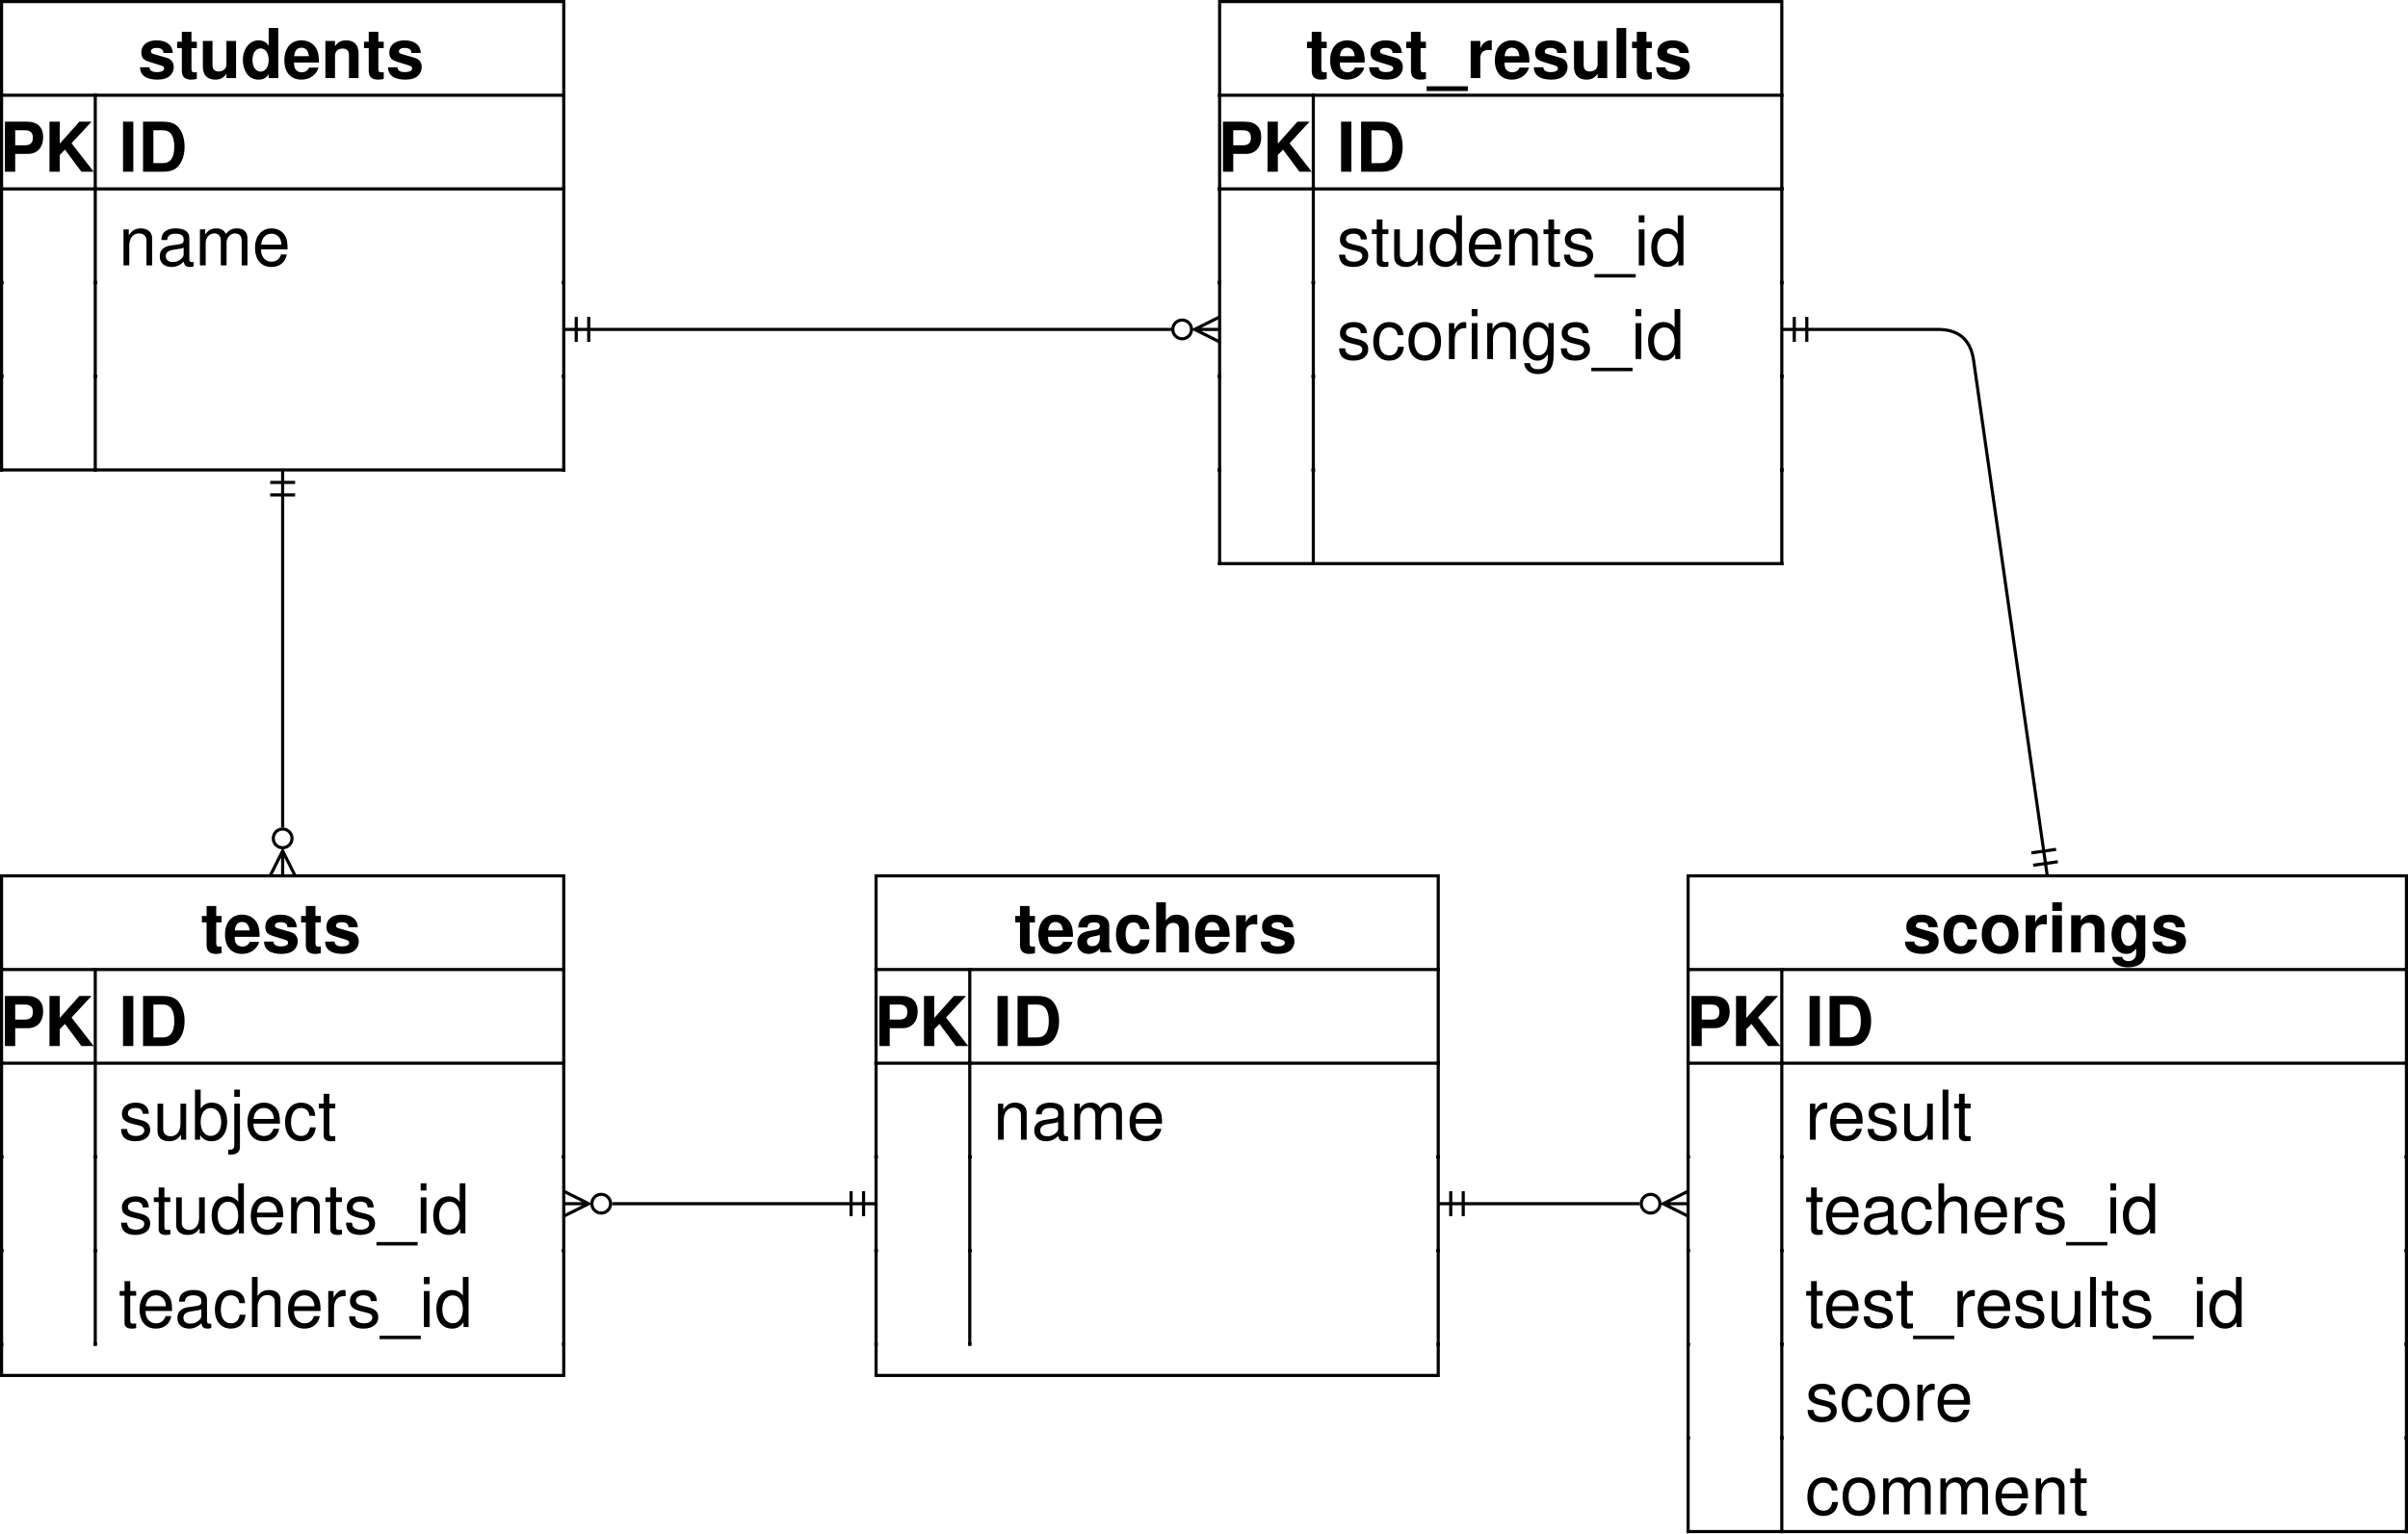
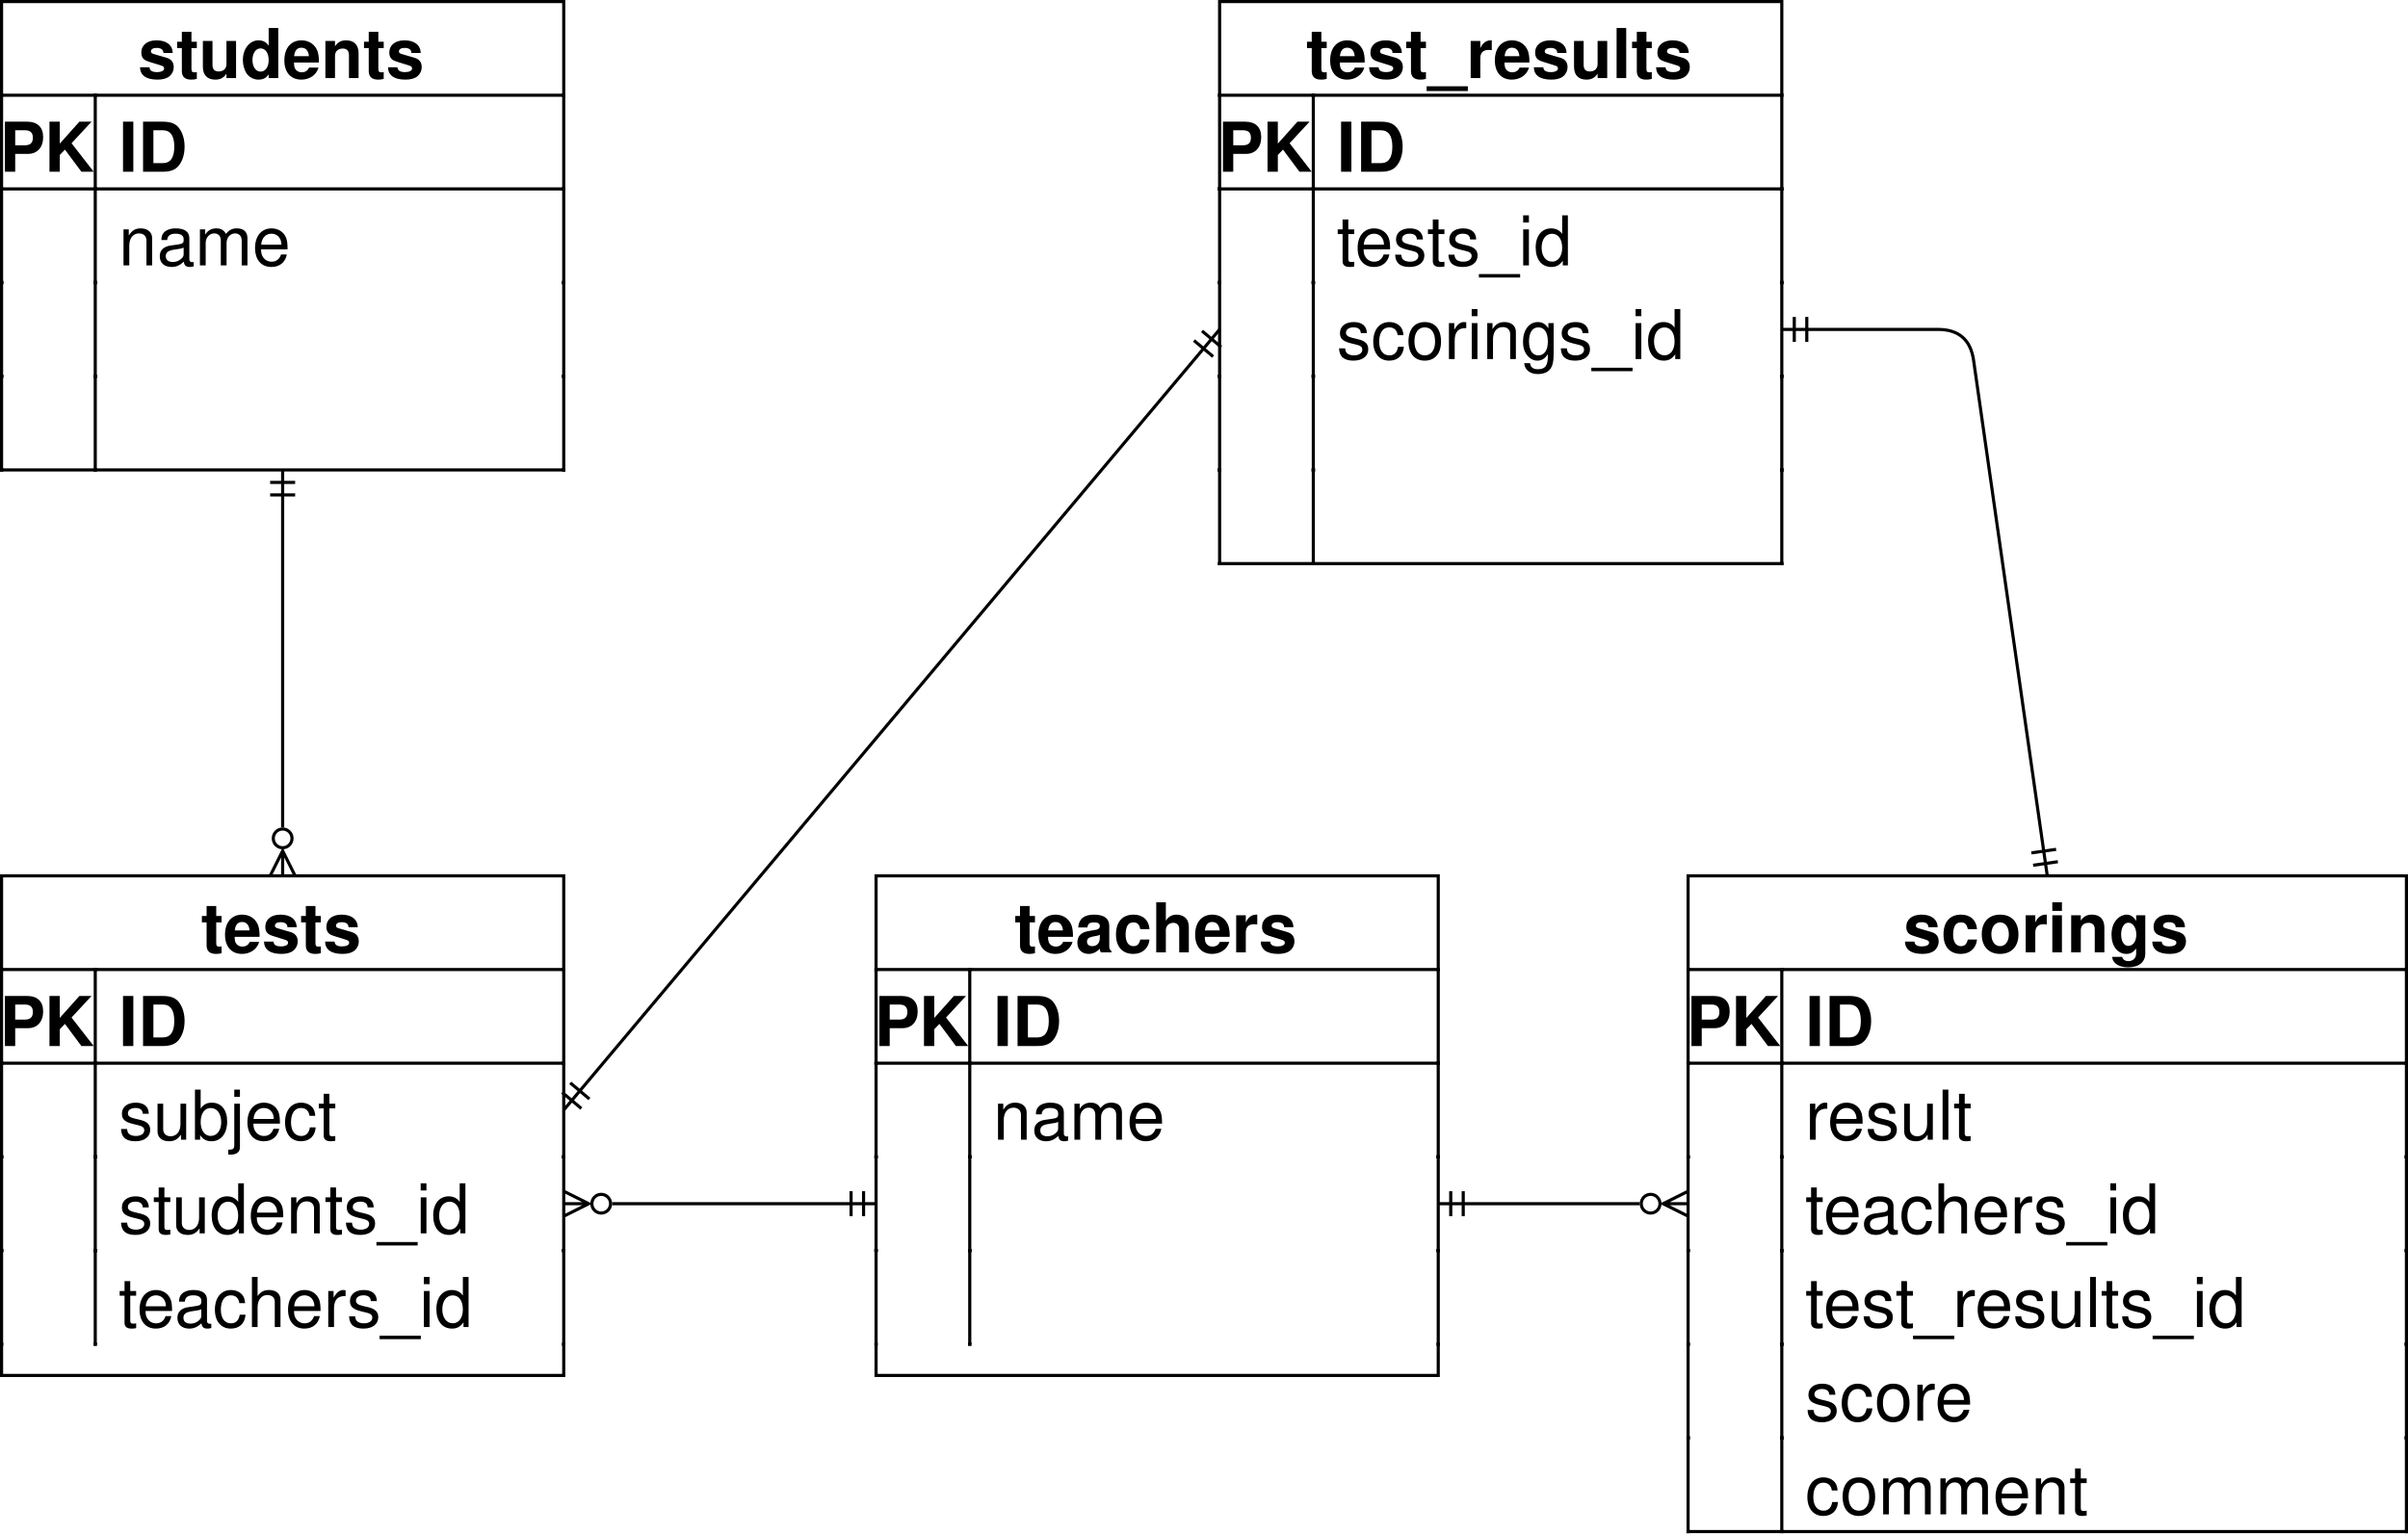
- <svg xmlns="http://www.w3.org/2000/svg" version="1.1" width="771px" height="491px" viewBox="-0.5 -0.5 771 491" content="&lt;mxfile&gt;&lt;diagram id=&quot;iSU5D4QLhBPMaYn1SNGE&quot; name=&quot;演習問題&quot;&gt;7Z1bc9o4FMc/DY/dwTYG8rihSS+bTNukM9nuS0fFAtw1FiuLBPLpV8aSucgmgG8CnZlMBglZ2NJP+ptzjg8tZzBdfKBoNrknHg5adttbtJz3Ldvu9nr8f1yxTCpcu51UjKnvJVXWuuLRf8WiUjab+x6OthoyQgLmz7YrhyQM8ZBt1SFKyct2sxEJtj91hsZYqXgcokCtffI9NhG1Vvdq/cZH7I8n4qP7trjgKZKNxZVEE+SRl40q56blDCghLHk1XQxwEI+dHJeBR2/pw8AJFo/fetPbz93fneW7pLPbYw5JL4HikJXbdc8V18aWcsAmbBrwV1bLueYfR5d/80L7D1cWf8RFWXi/2CotRWlEQnaLpn4QV3zEwTNm/hCJNwQi8fitygMSEMorPDxC84Bf33XEEGV/xnPPq28epij0voRYvnHrB0H6qd662Sum5Du5R+EyeWejXXKN2FNIeWNARbuIzOkQ72lnC64RHeO9/bkpNny5YTLFfNT4gRQHiPnP22eHBPjjtN16cvkLMb9HzLU4y2cUzMUnRWzu8RGIFAY46rP4JUO/gnTgxcQ58Yjy1cqQH2IqSBmSIECzyF81T2omfuDdoSWZM9mRLF2P/AX2HpKlHbflU3jHO4s28HkUJxO/jQJ/HPLXQ36u8SdeUxzxc7lDERMtCgNHyb9YrR9xhGRtSFYIijHElOHFCTCpcy966YtNRuyyHVF82diyZJPJxm5lue2KaHEUWnIp4ZfOfBQ88O0bheMVMNs8xJPqUTL7LhdIXDEjfjydN88rAsXMqwPOyEy8GeCRPPYXYYxMJT1iONJOV0PhXvM/PjiDeO9y+ekOeNlal/lf3JxyHEI+/xzmuA/MmXrBEauOqdMBsrMBEsQ4BxLjVAVMRwHm61/HIbO6AUBrZI6mob1Dw+5GQviwj4KVXkx8j299Ok6zkz3NG/PqHDmtorP1YB/dGwr4Sg0Rw9dkHnqRwkp6nqfj4yr4fHrfMD5Sd5K219EMDf1wfJcc2d3hyz1zvhb524hbKm8HdVcDcN2zELhdJs0VuG7TAtcrCEzp+xP2fNnf2ahb10x16yvshGiKdde3cybKOD27Aj3TjMz9enbVtJ5JCy0IWpFJvjJT0CxLN3guQ81ycDJOzSzVWg1yprOcWXbjelbUZA16li48AwVNtV+DoFXIk3mKplq4Gd/pwfmqnfPVOVTKrG5lWnYe1mmT3K95wRu6+F8t1T4NDtiTJtpQG7WlGqnBBVsrYebdE4HRWjs298tc415YeW+mz/e0s/yWb6jZ2lbN1tH81+848FxzoTtrrIwTNrkpgbDpw+Z+YWvcHWuD+boMJ4Wh5mtbNV/Lpzt+8gNB3KpDyzxxUy3ZIG5ai1vzzlm7qEEb1C1deQaqm2rbZhgNJ5iCulWMlnnqpprBJWu5oIGrti5XrSMNkPr4au3zMGKb5KtN1rC+vlrZMfhqi060oXZsR7Vjg6+2VsKMuy9ywKStHZv7Za5xX60DJu0yHtg31KTtqCZteGi2YqbMUzWwZevG5huq1rij1gFTdhk7kKGmbEe7NCIXomhgvxYDodqvQdG0VrTmvbNOURM2SFq68syTNJmsVB96LkTScngyTtL6lsJTnMxZ2pIFIpuJqxc+28hbzUtp2mr+ep21Oi7IpNVpsus08/WPdQ+6JbteN6s303VHpnB/K9V1N8eNe3Cq69Wh/ILRcqOBuElY9/w1rlgviZ7MaSSVtePu8Jj0WO72l/FMwZBQvuFAwEDzAQNdexuJrICBTCFNf8Gg/EzJ5+FJMSlgoJMDUX7AwNG3csWQUT0pEDBw0kQb6kzpqM4UCBiolbD8u3a7XSpxB3VXB3LgWtGOzf0ylxEwULPMgWuljFk21LXSUV0r/AtNPJqa69xZU2WeroGDRTs29+taRshAzboG/pUyZtlQ/4q0wsPTb7WjZZy4uUXzuoO41SxuWdED9aqbW9SeDeqWrjwD1U01bcd5kX8mX91A4SrGyziF65+H9w0Ubq1wbtMK14cHmUqY5r6hvrd+Rm6uIaHwJFOVUF2yrn15+HD/+Wrk3PhPv5/+efrvtf/p27uiQZgga3XLWr9GWctERrvfcNNc1fLX3UWLWuZlq3fRQzKdxkMFqlYZVJcsatnfWtVbp03jQC5rEF9bV3xtp7cdX9tR2czOx9Wv6suaex5xRyaF1ybL+Jjw2nqff3PVuCMIrz1pog0NPXLV0CMIr62VMOMeinMhDEk7NvfLXOP5uFwIQypjlg0NQ5L4wk9M1I6WceLWhTAk7djcL26Np+XqqhZJELejZznvuf2LFzfVwy8f4gdxqxYt88RNNWqDuGktbs1n6OoWNWqDuqUrz0B10+652guRtByezJO0ollNQdLqlrSMoNqaJa2oARskLV15BkqadrbsC5G0HJ6Mk7ReX+HpwKSTrY2Uk2kCSp2TTr5iSr6TexQu5Xu65Z2U9uA3807m/FrTwWknCyla7+pEZKwjkNFt6lOE28chXDUyUg/eRCYvc/xxqUqVXKTOTi7Szu4elpyYOKr8/Uvey1UK46mT30jS3C3W692/5M/MvAljXiKCohsYL1JC2CZiFM0m98TDcYv/AQ==&lt;/diagram&gt;&lt;/mxfile&gt;">
+ <svg xmlns="http://www.w3.org/2000/svg" version="1.1" width="771px" height="491px" viewBox="-0.5 -0.5 771 491" content="&lt;mxfile&gt;&lt;diagram id=&quot;iSU5D4QLhBPMaYn1SNGE&quot; name=&quot;演習問題&quot;&gt;7V1tc5s4EP41+dibYAy2P57dpC+XTNskM7nel45qZJseRj6QEzu//oSR5BfhRNTmRbAzmQwSQsDuIz1id7W+sEfz1YcILWa3xMPBRefSW13Y7y86nb7TYf+TinVa4Vi8Yhr5XlplbSvu/RfMKy957dL3cLzXkBISUH+xXzkmYYjHdK8ORRF53m82IcH+XRdoipWK+zEK1NpH36MzXmu5g+2Jj9ifzvit+51eemKORGP+JvEMeeR5p8q+urBHESE0PZqvRjhIZCfkMvKi6+huZAer+2+9+fVn91d3/S7t7DrPJfIVIhzS83bdc/i70bUQ2IzOA3ZkXdhDdrto/TcrXP7hiOL3pCgK71d7pTUvTUhIr9HcD5KKjzh4wtQfI36CQySR36Y8IgGJWIWHJ2gZsPcbxhRF9M9E96z66m6OQu9LiMWJaz8I5F29bbMXHJEHcovCdXpmp52m/LicY7KMxviVdnwAsIeZ4lf748LF3h5EuXo+YDLHTGqsQYQDRP2nfcQiDvypbLdVLjvg+s2ha/7YTyhY8jvFdOkxkcQKBhjUF8khRT8DKXiuODuRKButFPkhjjhSxiQI0CL2N83TmpkfeDdoTZZUdCRKw4m/wt5dOrSTtkyFN6yzeAc+9/xhktMo8KchOx6zZ03uOIxwzJ7lBsWUtzgZcBH5F6v1EwYhURuSDQTzQekJRxSvXtW9mGf5JMNn2S4vPu9MWaLJbGe2spzLgtBiK2g5ihImDeqj4I5N3yicbgCzj4dEqV5EFg9ixCQVC+In6rx62iCQa14VOCULfjLAE3HtT0IpmQv0cHHITjeicIbsjwlnlMxdDnvcEStb2zL7S5pHDA4h0z8Dc9IHZph6xjEtDlOaAOpoA4gjxtZEjF0UYLoKYL7+lQ8ymwUA2kImNxouD9BwOJEQJs5JsOGLme+xqa9yNdvaat7Rq51TrbyzrbBz94YCNlJDRPGQLEMvVrAin/P34eMo8Pn0vmL4CN5J2w7jBRr74fQmvdI9wJdjOL5Wx6cR56x40+quBMC5RhDcISbbS3Bu1QTXOxEwZ5+fsOeL/urJbq62jpvObn0FOyGa47rzm8mIah2fDYDPjOKzQdV8Jiy0QGjaSh5oK7nphGZZdQOPgWymD6fWsZnwMgGdGUJnVqdyPjvVZN0+PrP01dx4QlPt10BoBeKpfYymWrgpm+nB+Vo756utS2WWWxiXmWGdbqz7VQ5Wc/yvlmqfBgfs24oGG7UUhWqkBhdsqQhr35oIjNaG0VzlXlixNqvPd1r9v/LBbC3Ro5qt4+XPX0ngec2JzmhYtY7YxKQExGYKsVXuju2A+Tq3kwLM11IUqvla7O74wS4EcisOWu0jN9WSDeRWa3Kr3jnbOdWg3UJ201dz49lNtW1TjMYzHAG7FQyt9rGbagYXWDsKNHDVluWqtYUBsj6+2o4ZRuzG+mrlgDXHVys6Bl9tLkWDHVsCSLVjg6+2VIS1bl1kg0nbMJqr3Fdrg0k794Z9MGlLUagmbdg0WzCm2sdqYMs2jNUqd9TaYMrOPQOBKVuKonZpRExkNLBfH5eNar8GRqs1o1XvnbVPNWG3kNL01dx0ShPJSuuDHhMpTR9PraO0vqXgKcmpLGzJHCK7iatXPt3JW81KMm01O95mrU4KImm1THYtM19/3/ZQt2TX22aFZrruioztb6W6dnnD86W63lzKXhitdxrwRcK2569JxXZI9EROI8GsXecAj2mP553+MvYUjEnEJhwIGKg+YMDt7EMiK2Agk0jlLxicP1OyGZ6UxgYMdPVBdDxgIPdS7jTIqJ4UCBh4W9HgTJGiUJ0pEDBQKsKOr9o7l2dFnFZ3ZUAOXCuG0VxGwEDJNAeuldxaBteKFIXqWmEfNIk0a85zRqOqfbwGDhbDeC0jZKBkXgP/Sm4tg39F/jSS6l+B3W/lQKt15OacmtcdyK1kcsuKHiiX3cRPBAO7aavZ0Vdz49lNNW0neZF/pJ9uwHAFw6t1DNc3w/sGDLdlOKdqhuvDRqa8apbDDBiun5Gba0wi2MlUJKiazGtf7j7cfh5M7Cv/8dfjP4//vfQ/fXt3ahAm0FrZtNYvkdYyIVO733CrE6u9OshaRWqZklBX0WMynyfSA1YrDFRNJrXsD1l16bRrHDiKNYivLSu+ttvbj6/tqtjMzsfVL+pjzTEj7qix4bVyzJqTj8tR444gvPZtRUPokRSFGnoE4bWlIqx1m+IcCEMyjOYqz8flQBhSbi1DGJLc45kVhhSDh7ZoXLWO2VyIQTKM2SrPyeWq5khgtte17EIIkhSF6t4XO/iB3IqFVvvITbVoA7nVmtyqT8/lnmrRbiG76au58exWu021JlKaPp7aR2mnpjQFSiub0jIiakumtFOt1y2ktJ62mhtPabUzZJtIafp4ah2l9QYKnvQyTorjndyRRzNOnjdz5AuOyAO5ReFanMubPFJmwJQFvQyYmnjTTTopxvKbSSdFFvAzJ51UskraB1klu4eATJ+UX3V+MApiLhSMv6v8StKf7mG90AyoAmNvglFsKj8fGHXXV3VGRxHZbQ8kfEZlWwNNZbsF6ZYVI0Lo7vQRocXslng4afE/&lt;/diagram&gt;&lt;/mxfile&gt;">
  <defs>
    <clipPath id="mx-clip-0-30-30-30-0">
      <rect x="0" y="30" width="30" height="30" />
    </clipPath>
    <clipPath id="mx-clip-36-30-144-30-0">
      <rect x="36" y="30" width="144" height="30" />
    </clipPath>
    <clipPath id="mx-clip-36-60-144-30-0">
      <rect x="36" y="60" width="144" height="30" />
    </clipPath>
    <clipPath id="mx-clip-0-310-30-30-0">
      <rect x="0" y="310" width="30" height="30" />
    </clipPath>
    <clipPath id="mx-clip-36-310-144-30-0">
      <rect x="36" y="310" width="144" height="30" />
    </clipPath>
    <clipPath id="mx-clip-36-340-144-30-0">
      <rect x="36" y="340" width="144" height="30" />
    </clipPath>
    <clipPath id="mx-clip-36-370-144-30-0">
      <rect x="36" y="370" width="144" height="30" />
    </clipPath>
    <clipPath id="mx-clip-36-400-144-30-0">
      <rect x="36" y="400" width="144" height="30" />
    </clipPath>
    <clipPath id="mx-clip-280-310-30-30-0">
      <rect x="280" y="310" width="30" height="30" />
    </clipPath>
    <clipPath id="mx-clip-316-310-144-30-0">
      <rect x="316" y="310" width="144" height="30" />
    </clipPath>
    <clipPath id="mx-clip-316-340-144-30-0">
      <rect x="316" y="340" width="144" height="30" />
    </clipPath>
    <clipPath id="mx-clip-540-310-30-30-0">
      <rect x="540" y="310" width="30" height="30" />
    </clipPath>
    <clipPath id="mx-clip-576-310-194-30-0">
      <rect x="576" y="310" width="194" height="30" />
    </clipPath>
    <clipPath id="mx-clip-576-340-194-30-0">
      <rect x="576" y="340" width="194" height="30" />
    </clipPath>
    <clipPath id="mx-clip-576-370-194-30-0">
      <rect x="576" y="370" width="194" height="30" />
    </clipPath>
    <clipPath id="mx-clip-576-400-194-30-0">
      <rect x="576" y="400" width="194" height="30" />
    </clipPath>
    <clipPath id="mx-clip-576-430-194-30-0">
      <rect x="576" y="430" width="194" height="30" />
    </clipPath>
    <clipPath id="mx-clip-576-460-194-30-0">
      <rect x="576" y="460" width="194" height="30" />
    </clipPath>
    <clipPath id="mx-clip-390-30-30-30-0">
      <rect x="390" y="30" width="30" height="30" />
    </clipPath>
    <clipPath id="mx-clip-426-30-144-30-0">
      <rect x="426" y="30" width="144" height="30" />
    </clipPath>
    <clipPath id="mx-clip-426-60-144-30-0">
      <rect x="426" y="60" width="144" height="30" />
    </clipPath>
    <clipPath id="mx-clip-426-90-144-30-0">
      <rect x="426" y="90" width="144" height="30" />
    </clipPath>
  </defs>
  <g>
    <path d="M 90 150 L 90 264.5" fill="none" stroke="rgb(0, 0, 0)" stroke-miterlimit="10" pointer-events="stroke" />
    <path d="M 94 154 L 86 154 M 94 158 L 86 158" fill="none" stroke="rgb(0, 0, 0)" stroke-miterlimit="10" pointer-events="all" />
    <ellipse cx="90" cy="268" rx="3" ry="3" fill="none" stroke="rgb(0, 0, 0)" pointer-events="all" />
    <path d="M 94 280 L 90 272 L 86 280 M 90 272 L 90 280" fill="none" stroke="rgb(0, 0, 0)" stroke-miterlimit="10" pointer-events="all" />
    <path d="M 0 30 L 0 0 L 180 0 L 180 30" fill="none" stroke="rgb(0, 0, 0)" stroke-miterlimit="10" pointer-events="all" />
    <path d="M 0 30 L 0 150 L 180 150 L 180 30" fill="none" stroke="rgb(0, 0, 0)" stroke-miterlimit="10" pointer-events="none" />
    <path d="M 0 30 L 180 30" fill="none" stroke="rgb(0, 0, 0)" stroke-miterlimit="10" pointer-events="none" />
    <path d="M 30 30 L 30 60 L 30 90 L 30 120 L 30 150" fill="none" stroke="rgb(0, 0, 0)" stroke-miterlimit="10" pointer-events="none" />
    <g fill="rgb(0, 0, 0)" font-family="Helvetica" font-weight="bold" pointer-events="none" text-anchor="middle" font-size="22px">
      <text x="89.5" y="24.5">students</text>
    </g>
    <path d="M 0 30 M 180 30 M 180 60 L 0 60" fill="none" stroke="rgb(0, 0, 0)" stroke-linecap="square" stroke-miterlimit="10" pointer-events="none" />
    <path d="M 0 30 M 30 30 M 30 60 M 0 60" fill="none" stroke="rgb(0, 0, 0)" stroke-linecap="square" stroke-miterlimit="10" pointer-events="none" />
    <g fill="rgb(0, 0, 0)" font-family="Helvetica" font-weight="bold" pointer-events="none" clip-path="url(#mx-clip-0-30-30-30-0)" text-anchor="middle" font-size="22px">
      <text x="14.5" y="54.5">PK</text>
    </g>
    <path d="M 30 30 M 180 30 M 180 60 M 30 60" fill="none" stroke="rgb(0, 0, 0)" stroke-linecap="square" stroke-miterlimit="10" pointer-events="none" />
    <g fill="rgb(0, 0, 0)" font-family="Helvetica" font-weight="bold" text-decoration="underline" pointer-events="none" clip-path="url(#mx-clip-36-30-144-30-0)" font-size="22px">
      <text x="37.5" y="54.5">ID</text>
    </g>
    <path d="M 0 60 M 180 60 M 180 90 M 0 90" fill="none" stroke="rgb(0, 0, 0)" stroke-linecap="square" stroke-miterlimit="10" pointer-events="none" />
    <path d="M 0 60 M 30 60 M 30 90 M 0 90" fill="none" stroke="rgb(0, 0, 0)" stroke-linecap="square" stroke-miterlimit="10" pointer-events="none" />
    <path d="M 30 60 M 180 60 M 180 90 M 30 90" fill="none" stroke="rgb(0, 0, 0)" stroke-linecap="square" stroke-miterlimit="10" pointer-events="none" />
    <g fill="rgb(0, 0, 0)" font-family="Helvetica" pointer-events="none" clip-path="url(#mx-clip-36-60-144-30-0)" font-size="22px">
      <text x="37.5" y="84.5">name</text>
    </g>
    <path d="M 0 90 M 180 90 M 180 120 M 0 120" fill="none" stroke="rgb(0, 0, 0)" stroke-linecap="square" stroke-miterlimit="10" pointer-events="none" />
    <path d="M 0 90 M 30 90 M 30 120 M 0 120" fill="none" stroke="rgb(0, 0, 0)" stroke-linecap="square" stroke-miterlimit="10" pointer-events="none" />
    <path d="M 30 90 M 180 90 M 180 120 M 30 120" fill="none" stroke="rgb(0, 0, 0)" stroke-linecap="square" stroke-miterlimit="10" pointer-events="none" />
    <path d="M 0 120 M 180 120 M 180 150 M 0 150" fill="none" stroke="rgb(0, 0, 0)" stroke-linecap="square" stroke-miterlimit="10" pointer-events="none" />
    <path d="M 0 120 M 30 120 M 30 150 M 0 150" fill="none" stroke="rgb(0, 0, 0)" stroke-linecap="square" stroke-miterlimit="10" pointer-events="none" />
    <path d="M 30 120 M 180 120 M 180 150 M 30 150" fill="none" stroke="rgb(0, 0, 0)" stroke-linecap="square" stroke-miterlimit="10" pointer-events="none" />
    <path d="M 0 310 L 0 280 L 180 280 L 180 310" fill="none" stroke="rgb(0, 0, 0)" stroke-miterlimit="10" pointer-events="none" />
    <path d="M 0 310 L 0 440 L 180 440 L 180 310" fill="none" stroke="rgb(0, 0, 0)" stroke-miterlimit="10" pointer-events="none" />
    <path d="M 0 310 L 180 310" fill="none" stroke="rgb(0, 0, 0)" stroke-miterlimit="10" pointer-events="none" />
    <path d="M 30 310 L 30 340 L 30 370 L 30 400 L 30 430" fill="none" stroke="rgb(0, 0, 0)" stroke-miterlimit="10" pointer-events="none" />
    <g fill="rgb(0, 0, 0)" font-family="Helvetica" font-weight="bold" pointer-events="none" text-anchor="middle" font-size="22px">
      <text x="89.5" y="304.5">tests</text>
    </g>
    <path d="M 0 310 M 180 310 M 180 340 L 0 340" fill="none" stroke="rgb(0, 0, 0)" stroke-linecap="square" stroke-miterlimit="10" pointer-events="none" />
    <path d="M 0 310 M 30 310 M 30 340 M 0 340" fill="none" stroke="rgb(0, 0, 0)" stroke-linecap="square" stroke-miterlimit="10" pointer-events="none" />
    <g fill="rgb(0, 0, 0)" font-family="Helvetica" font-weight="bold" pointer-events="none" clip-path="url(#mx-clip-0-310-30-30-0)" text-anchor="middle" font-size="22px">
      <text x="14.5" y="334.5">PK</text>
    </g>
    <path d="M 30 310 M 180 310 M 180 340 M 30 340" fill="none" stroke="rgb(0, 0, 0)" stroke-linecap="square" stroke-miterlimit="10" pointer-events="none" />
    <g fill="rgb(0, 0, 0)" font-family="Helvetica" font-weight="bold" text-decoration="underline" pointer-events="none" clip-path="url(#mx-clip-36-310-144-30-0)" font-size="22px">
      <text x="37.5" y="334.5">ID</text>
    </g>
    <path d="M 0 340 M 180 340 M 180 370 M 0 370" fill="none" stroke="rgb(0, 0, 0)" stroke-linecap="square" stroke-miterlimit="10" pointer-events="none" />
    <path d="M 0 340 M 30 340 M 30 370 M 0 370" fill="none" stroke="rgb(0, 0, 0)" stroke-linecap="square" stroke-miterlimit="10" pointer-events="none" />
    <path d="M 30 340 M 180 340 M 180 370 M 30 370" fill="none" stroke="rgb(0, 0, 0)" stroke-linecap="square" stroke-miterlimit="10" pointer-events="none" />
    <g fill="rgb(0, 0, 0)" font-family="Helvetica" pointer-events="none" clip-path="url(#mx-clip-36-340-144-30-0)" font-size="22px">
      <text x="37.5" y="364.5">subject</text>
    </g>
    <path d="M 0 370 M 180 370 M 180 400 M 0 400" fill="none" stroke="rgb(0, 0, 0)" stroke-linecap="square" stroke-miterlimit="10" pointer-events="none" />
    <path d="M 0 370 M 30 370 M 30 400 M 0 400" fill="none" stroke="rgb(0, 0, 0)" stroke-linecap="square" stroke-miterlimit="10" pointer-events="none" />
    <path d="M 30 370 M 180 370 M 180 400 M 30 400" fill="none" stroke="rgb(0, 0, 0)" stroke-linecap="square" stroke-miterlimit="10" pointer-events="none" />
    <g fill="rgb(0, 0, 0)" font-family="Helvetica" pointer-events="none" clip-path="url(#mx-clip-36-370-144-30-0)" font-size="22px">
      <text x="37.5" y="394.5">students_id</text>
    </g>
    <path d="M 0 400 M 180 400 M 180 430 M 0 430" fill="none" stroke="rgb(0, 0, 0)" stroke-linecap="square" stroke-miterlimit="10" pointer-events="none" />
    <path d="M 0 400 M 30 400 M 30 430 M 0 430" fill="none" stroke="rgb(0, 0, 0)" stroke-linecap="square" stroke-miterlimit="10" pointer-events="none" />
    <path d="M 30 400 M 180 400 M 180 430 M 30 430" fill="none" stroke="rgb(0, 0, 0)" stroke-linecap="square" stroke-miterlimit="10" pointer-events="none" />
    <g fill="rgb(0, 0, 0)" font-family="Helvetica" pointer-events="none" clip-path="url(#mx-clip-36-400-144-30-0)" font-size="22px">
      <text x="37.5" y="424.5">teachers_id</text>
    </g>
    <path d="M 280 310 L 280 280 L 460 280 L 460 310" fill="none" stroke="rgb(0, 0, 0)" stroke-miterlimit="10" pointer-events="none" />
    <path d="M 280 310 L 280 440 L 460 440 L 460 310" fill="none" stroke="rgb(0, 0, 0)" stroke-miterlimit="10" pointer-events="none" />
    <path d="M 280 310 L 460 310" fill="none" stroke="rgb(0, 0, 0)" stroke-miterlimit="10" pointer-events="none" />
    <path d="M 310 310 L 310 340 L 310 370 L 310 400 L 310 430" fill="none" stroke="rgb(0, 0, 0)" stroke-miterlimit="10" pointer-events="none" />
    <g fill="rgb(0, 0, 0)" font-family="Helvetica" font-weight="bold" pointer-events="none" text-anchor="middle" font-size="22px">
      <text x="369.5" y="304.5">teachers</text>
    </g>
    <path d="M 280 310 M 460 310 M 460 340 L 280 340" fill="none" stroke="rgb(0, 0, 0)" stroke-linecap="square" stroke-miterlimit="10" pointer-events="none" />
    <path d="M 280 310 M 310 310 M 310 340 M 280 340" fill="none" stroke="rgb(0, 0, 0)" stroke-linecap="square" stroke-miterlimit="10" pointer-events="none" />
    <g fill="rgb(0, 0, 0)" font-family="Helvetica" font-weight="bold" pointer-events="none" clip-path="url(#mx-clip-280-310-30-30-0)" text-anchor="middle" font-size="22px">
      <text x="294.5" y="334.5">PK</text>
    </g>
    <path d="M 310 310 M 460 310 M 460 340 M 310 340" fill="none" stroke="rgb(0, 0, 0)" stroke-linecap="square" stroke-miterlimit="10" pointer-events="none" />
    <g fill="rgb(0, 0, 0)" font-family="Helvetica" font-weight="bold" text-decoration="underline" pointer-events="none" clip-path="url(#mx-clip-316-310-144-30-0)" font-size="22px">
      <text x="317.5" y="334.5">ID</text>
    </g>
    <path d="M 280 340 M 460 340 M 460 370 M 280 370" fill="none" stroke="rgb(0, 0, 0)" stroke-linecap="square" stroke-miterlimit="10" pointer-events="none" />
    <path d="M 280 340 M 310 340 M 310 370 M 280 370" fill="none" stroke="rgb(0, 0, 0)" stroke-linecap="square" stroke-miterlimit="10" pointer-events="none" />
    <path d="M 310 340 M 460 340 M 460 370 M 310 370" fill="none" stroke="rgb(0, 0, 0)" stroke-linecap="square" stroke-miterlimit="10" pointer-events="none" />
    <g fill="rgb(0, 0, 0)" font-family="Helvetica" pointer-events="none" clip-path="url(#mx-clip-316-340-144-30-0)" font-size="22px">
      <text x="317.5" y="364.5">name</text>
    </g>
    <path d="M 280 370 M 460 370 M 460 400 M 280 400" fill="none" stroke="rgb(0, 0, 0)" stroke-linecap="square" stroke-miterlimit="10" pointer-events="none" />
    <path d="M 280 370 M 310 370 M 310 400 M 280 400" fill="none" stroke="rgb(0, 0, 0)" stroke-linecap="square" stroke-miterlimit="10" pointer-events="none" />
    <path d="M 310 370 M 460 370 M 460 400 M 310 400" fill="none" stroke="rgb(0, 0, 0)" stroke-linecap="square" stroke-miterlimit="10" pointer-events="none" />
    <path d="M 280 400 M 460 400 M 460 430 M 280 430" fill="none" stroke="rgb(0, 0, 0)" stroke-linecap="square" stroke-miterlimit="10" pointer-events="none" />
    <path d="M 280 400 M 310 400 M 310 430 M 280 430" fill="none" stroke="rgb(0, 0, 0)" stroke-linecap="square" stroke-miterlimit="10" pointer-events="none" />
    <path d="M 310 400 M 460 400 M 460 430 M 310 430" fill="none" stroke="rgb(0, 0, 0)" stroke-linecap="square" stroke-miterlimit="10" pointer-events="none" />
    <path d="M 655 280 L 631.41 114.9 Q 630 105 620 105 L 570 105" fill="none" stroke="rgb(0, 0, 0)" stroke-miterlimit="10" pointer-events="none" />
    <path d="M 650.47 276.61 L 658.39 275.47 M 649.91 272.65 L 657.83 271.51" fill="none" stroke="rgb(0, 0, 0)" stroke-miterlimit="10" pointer-events="none" />
    <path d="M 574 101 L 574 109 M 578 101 L 578 109" fill="none" stroke="rgb(0, 0, 0)" stroke-miterlimit="10" pointer-events="none" />
    <path d="M 540 310 L 540 280 L 770 280 L 770 310" fill="none" stroke="rgb(0, 0, 0)" stroke-miterlimit="10" pointer-events="none" />
    <path d="M 540 310 L 540 490 L 770 490 L 770 310" fill="none" stroke="rgb(0, 0, 0)" stroke-miterlimit="10" pointer-events="none" />
    <path d="M 540 310 L 770 310" fill="none" stroke="rgb(0, 0, 0)" stroke-miterlimit="10" pointer-events="none" />
    <path d="M 570 310 L 570 340 L 570 370 L 570 400 L 570 430 L 570 460 L 570 490" fill="none" stroke="rgb(0, 0, 0)" stroke-miterlimit="10" pointer-events="none" />
    <g fill="rgb(0, 0, 0)" font-family="Helvetica" font-weight="bold" pointer-events="none" text-anchor="middle" font-size="22px">
      <text x="654.5" y="304.5">scorings</text>
    </g>
    <path d="M 540 310 M 770 310 M 770 340 L 540 340" fill="none" stroke="rgb(0, 0, 0)" stroke-linecap="square" stroke-miterlimit="10" pointer-events="none" />
    <path d="M 540 310 M 570 310 M 570 340 M 540 340" fill="none" stroke="rgb(0, 0, 0)" stroke-linecap="square" stroke-miterlimit="10" pointer-events="none" />
    <g fill="rgb(0, 0, 0)" font-family="Helvetica" font-weight="bold" pointer-events="none" clip-path="url(#mx-clip-540-310-30-30-0)" text-anchor="middle" font-size="22px">
      <text x="554.5" y="334.5">PK</text>
    </g>
    <path d="M 570 310 M 770 310 M 770 340 M 570 340" fill="none" stroke="rgb(0, 0, 0)" stroke-linecap="square" stroke-miterlimit="10" pointer-events="none" />
    <g fill="rgb(0, 0, 0)" font-family="Helvetica" font-weight="bold" text-decoration="underline" pointer-events="none" clip-path="url(#mx-clip-576-310-194-30-0)" font-size="22px">
      <text x="577.5" y="334.5">ID</text>
    </g>
    <path d="M 540 340 M 770 340 M 770 370 M 540 370" fill="none" stroke="rgb(0, 0, 0)" stroke-linecap="square" stroke-miterlimit="10" pointer-events="none" />
    <path d="M 540 340 M 570 340 M 570 370 M 540 370" fill="none" stroke="rgb(0, 0, 0)" stroke-linecap="square" stroke-miterlimit="10" pointer-events="none" />
    <path d="M 570 340 M 770 340 M 770 370 M 570 370" fill="none" stroke="rgb(0, 0, 0)" stroke-linecap="square" stroke-miterlimit="10" pointer-events="none" />
    <g fill="rgb(0, 0, 0)" font-family="Helvetica" pointer-events="none" clip-path="url(#mx-clip-576-340-194-30-0)" font-size="22px">
      <text x="577.5" y="364.5">result</text>
    </g>
    <path d="M 540 370 M 770 370 M 770 400 M 540 400" fill="none" stroke="rgb(0, 0, 0)" stroke-linecap="square" stroke-miterlimit="10" pointer-events="none" />
    <path d="M 540 370 M 570 370 M 570 400 M 540 400" fill="none" stroke="rgb(0, 0, 0)" stroke-linecap="square" stroke-miterlimit="10" pointer-events="none" />
    <path d="M 570 370 M 770 370 M 770 400 M 570 400" fill="none" stroke="rgb(0, 0, 0)" stroke-linecap="square" stroke-miterlimit="10" pointer-events="none" />
    <g fill="rgb(0, 0, 0)" font-family="Helvetica" pointer-events="none" clip-path="url(#mx-clip-576-370-194-30-0)" font-size="22px">
      <text x="577.5" y="394.5">teachers_id</text>
    </g>
    <path d="M 540 400 M 770 400 M 770 430 M 540 430" fill="none" stroke="rgb(0, 0, 0)" stroke-linecap="square" stroke-miterlimit="10" pointer-events="none" />
    <path d="M 540 400 M 570 400 M 570 430 M 540 430" fill="none" stroke="rgb(0, 0, 0)" stroke-linecap="square" stroke-miterlimit="10" pointer-events="none" />
    <path d="M 570 400 M 770 400 M 770 430 M 570 430" fill="none" stroke="rgb(0, 0, 0)" stroke-linecap="square" stroke-miterlimit="10" pointer-events="none" />
    <g fill="rgb(0, 0, 0)" font-family="Helvetica" pointer-events="none" clip-path="url(#mx-clip-576-400-194-30-0)" font-size="22px">
      <text x="577.5" y="424.5">test_results_id</text>
    </g>
    <path d="M 540 430 M 770 430 M 770 460 M 540 460" fill="none" stroke="rgb(0, 0, 0)" stroke-linecap="square" stroke-miterlimit="10" pointer-events="none" />
    <path d="M 540 430 M 570 430 M 570 460 M 540 460" fill="none" stroke="rgb(0, 0, 0)" stroke-linecap="square" stroke-miterlimit="10" pointer-events="none" />
    <path d="M 570 430 M 770 430 M 770 460 M 570 460" fill="none" stroke="rgb(0, 0, 0)" stroke-linecap="square" stroke-miterlimit="10" pointer-events="none" />
    <g fill="rgb(0, 0, 0)" font-family="Helvetica" pointer-events="none" clip-path="url(#mx-clip-576-430-194-30-0)" font-size="22px">
      <text x="577.5" y="454.5">score</text>
    </g>
    <path d="M 540 460 M 770 460 M 770 490 M 540 490" fill="none" stroke="rgb(0, 0, 0)" stroke-linecap="square" stroke-miterlimit="10" pointer-events="none" />
    <path d="M 540 460 M 570 460 M 570 490 M 540 490" fill="none" stroke="rgb(0, 0, 0)" stroke-linecap="square" stroke-miterlimit="10" pointer-events="none" />
    <path d="M 570 460 M 770 460 M 770 490 M 570 490" fill="none" stroke="rgb(0, 0, 0)" stroke-linecap="square" stroke-miterlimit="10" pointer-events="none" />
    <g fill="rgb(0, 0, 0)" font-family="Helvetica" pointer-events="none" clip-path="url(#mx-clip-576-460-194-30-0)" font-size="22px">
      <text x="577.5" y="484.5">comment</text>
    </g>
    <path d="M 390 30 L 390 0 L 570 0 L 570 30" fill="none" stroke="rgb(0, 0, 0)" stroke-miterlimit="10" pointer-events="none" />
    <path d="M 390 30 L 390 180 L 570 180 L 570 30" fill="none" stroke="rgb(0, 0, 0)" stroke-miterlimit="10" pointer-events="none" />
    <path d="M 390 30 L 570 30" fill="none" stroke="rgb(0, 0, 0)" stroke-miterlimit="10" pointer-events="none" />
    <path d="M 420 30 L 420 60 L 420 90 L 420 120 L 420 150 L 420 180" fill="none" stroke="rgb(0, 0, 0)" stroke-miterlimit="10" pointer-events="none" />
    <g fill="rgb(0, 0, 0)" font-family="Helvetica" font-weight="bold" pointer-events="none" text-anchor="middle" font-size="22px">
      <text x="479.5" y="24.5">test_results</text>
    </g>
    <path d="M 390 30 M 570 30 M 570 60 L 390 60" fill="none" stroke="rgb(0, 0, 0)" stroke-linecap="square" stroke-miterlimit="10" pointer-events="none" />
    <path d="M 390 30 M 420 30 M 420 60 M 390 60" fill="none" stroke="rgb(0, 0, 0)" stroke-linecap="square" stroke-miterlimit="10" pointer-events="none" />
    <g fill="rgb(0, 0, 0)" font-family="Helvetica" font-weight="bold" pointer-events="none" clip-path="url(#mx-clip-390-30-30-30-0)" text-anchor="middle" font-size="22px">
      <text x="404.5" y="54.5">PK</text>
    </g>
    <path d="M 420 30 M 570 30 M 570 60 M 420 60" fill="none" stroke="rgb(0, 0, 0)" stroke-linecap="square" stroke-miterlimit="10" pointer-events="none" />
    <g fill="rgb(0, 0, 0)" font-family="Helvetica" font-weight="bold" text-decoration="underline" pointer-events="none" clip-path="url(#mx-clip-426-30-144-30-0)" font-size="22px">
      <text x="427.5" y="54.5">ID</text>
    </g>
    <path d="M 390 60 M 570 60 M 570 90 M 390 90" fill="none" stroke="rgb(0, 0, 0)" stroke-linecap="square" stroke-miterlimit="10" pointer-events="none" />
    <path d="M 390 60 M 420 60 M 420 90 M 390 90" fill="none" stroke="rgb(0, 0, 0)" stroke-linecap="square" stroke-miterlimit="10" pointer-events="none" />
    <path d="M 420 60 M 570 60 M 570 90 M 420 90" fill="none" stroke="rgb(0, 0, 0)" stroke-linecap="square" stroke-miterlimit="10" pointer-events="none" />
    <g fill="rgb(0, 0, 0)" font-family="Helvetica" pointer-events="none" clip-path="url(#mx-clip-426-60-144-30-0)" font-size="22px">
-       <text x="427.5" y="84.5">students_id</text>
+       <text x="427.5" y="84.5">tests_id</text>
    </g>
    <path d="M 390 90 M 570 90 M 570 120 M 390 120" fill="none" stroke="rgb(0, 0, 0)" stroke-linecap="square" stroke-miterlimit="10" pointer-events="none" />
    <path d="M 390 90 M 420 90 M 420 120 M 390 120" fill="none" stroke="rgb(0, 0, 0)" stroke-linecap="square" stroke-miterlimit="10" pointer-events="none" />
    <path d="M 420 90 M 570 90 M 570 120 M 420 120" fill="none" stroke="rgb(0, 0, 0)" stroke-linecap="square" stroke-miterlimit="10" pointer-events="none" />
    <g fill="rgb(0, 0, 0)" font-family="Helvetica" pointer-events="none" clip-path="url(#mx-clip-426-90-144-30-0)" font-size="22px">
      <text x="427.5" y="114.5">scorings_id</text>
    </g>
    <path d="M 390 120 M 570 120 M 570 150 M 390 150" fill="none" stroke="rgb(0, 0, 0)" stroke-linecap="square" stroke-miterlimit="10" pointer-events="none" />
    <path d="M 390 120 M 420 120 M 420 150 M 390 150" fill="none" stroke="rgb(0, 0, 0)" stroke-linecap="square" stroke-miterlimit="10" pointer-events="none" />
    <path d="M 420 120 M 570 120 M 570 150 M 420 150" fill="none" stroke="rgb(0, 0, 0)" stroke-linecap="square" stroke-miterlimit="10" pointer-events="none" />
    <path d="M 390 150 M 570 150 M 570 180 M 390 180" fill="none" stroke="rgb(0, 0, 0)" stroke-linecap="square" stroke-miterlimit="10" pointer-events="none" />
    <path d="M 390 150 M 420 150 M 420 180 M 390 180" fill="none" stroke="rgb(0, 0, 0)" stroke-linecap="square" stroke-miterlimit="10" pointer-events="none" />
    <path d="M 420 150 M 570 150 M 570 180 M 420 180" fill="none" stroke="rgb(0, 0, 0)" stroke-linecap="square" stroke-miterlimit="10" pointer-events="none" />
-     <path d="M 374.5 105 L 180 105" fill="none" stroke="rgb(0, 0, 0)" stroke-miterlimit="10" pointer-events="none" />
-     <ellipse cx="378" cy="105" rx="3" ry="3" fill="none" stroke="rgb(0, 0, 0)" pointer-events="none" />
-     <path d="M 390 101 L 382 105 L 390 109 M 382 105 L 390 105" fill="none" stroke="rgb(0, 0, 0)" stroke-miterlimit="10" pointer-events="none" />
-     <path d="M 184 101 L 184 109 M 188 101 L 188 109" fill="none" stroke="rgb(0, 0, 0)" stroke-miterlimit="10" pointer-events="none" />
    <path d="M 195.5 385 L 280 385" fill="none" stroke="rgb(0, 0, 0)" stroke-miterlimit="10" pointer-events="none" />
    <ellipse cx="192" cy="385" rx="3" ry="3" fill="none" stroke="rgb(0, 0, 0)" pointer-events="none" />
    <path d="M 180 389 L 188 385 L 180 381 M 188 385 L 180 385" fill="none" stroke="rgb(0, 0, 0)" stroke-miterlimit="10" pointer-events="none" />
    <path d="M 276 389 L 276 381 M 272 389 L 272 381" fill="none" stroke="rgb(0, 0, 0)" stroke-miterlimit="10" pointer-events="none" />
    <path d="M 460 385 L 524.5 385" fill="none" stroke="rgb(0, 0, 0)" stroke-miterlimit="10" pointer-events="none" />
    <path d="M 464 381 L 464 389 M 468 381 L 468 389" fill="none" stroke="rgb(0, 0, 0)" stroke-miterlimit="10" pointer-events="none" />
    <ellipse cx="528" cy="385" rx="3" ry="3" fill="none" stroke="rgb(0, 0, 0)" pointer-events="none" />
    <path d="M 540 381 L 532 385 L 540 389 M 532 385 L 540 385" fill="none" stroke="rgb(0, 0, 0)" stroke-miterlimit="10" pointer-events="none" />
+     <path d="M 180 355 L 390 105" fill="none" stroke="rgb(0, 0, 0)" stroke-miterlimit="10" pointer-events="none" />
+     <path d="M 179.51 349.36 L 185.64 354.51 M 182.08 346.3 L 188.21 351.45" fill="none" stroke="rgb(0, 0, 0)" stroke-miterlimit="10" pointer-events="none" />
+     <path d="M 390.49 110.64 L 384.36 105.49 M 387.92 113.7 L 381.79 108.55" fill="none" stroke="rgb(0, 0, 0)" stroke-miterlimit="10" pointer-events="none" />
  </g>
</svg>
